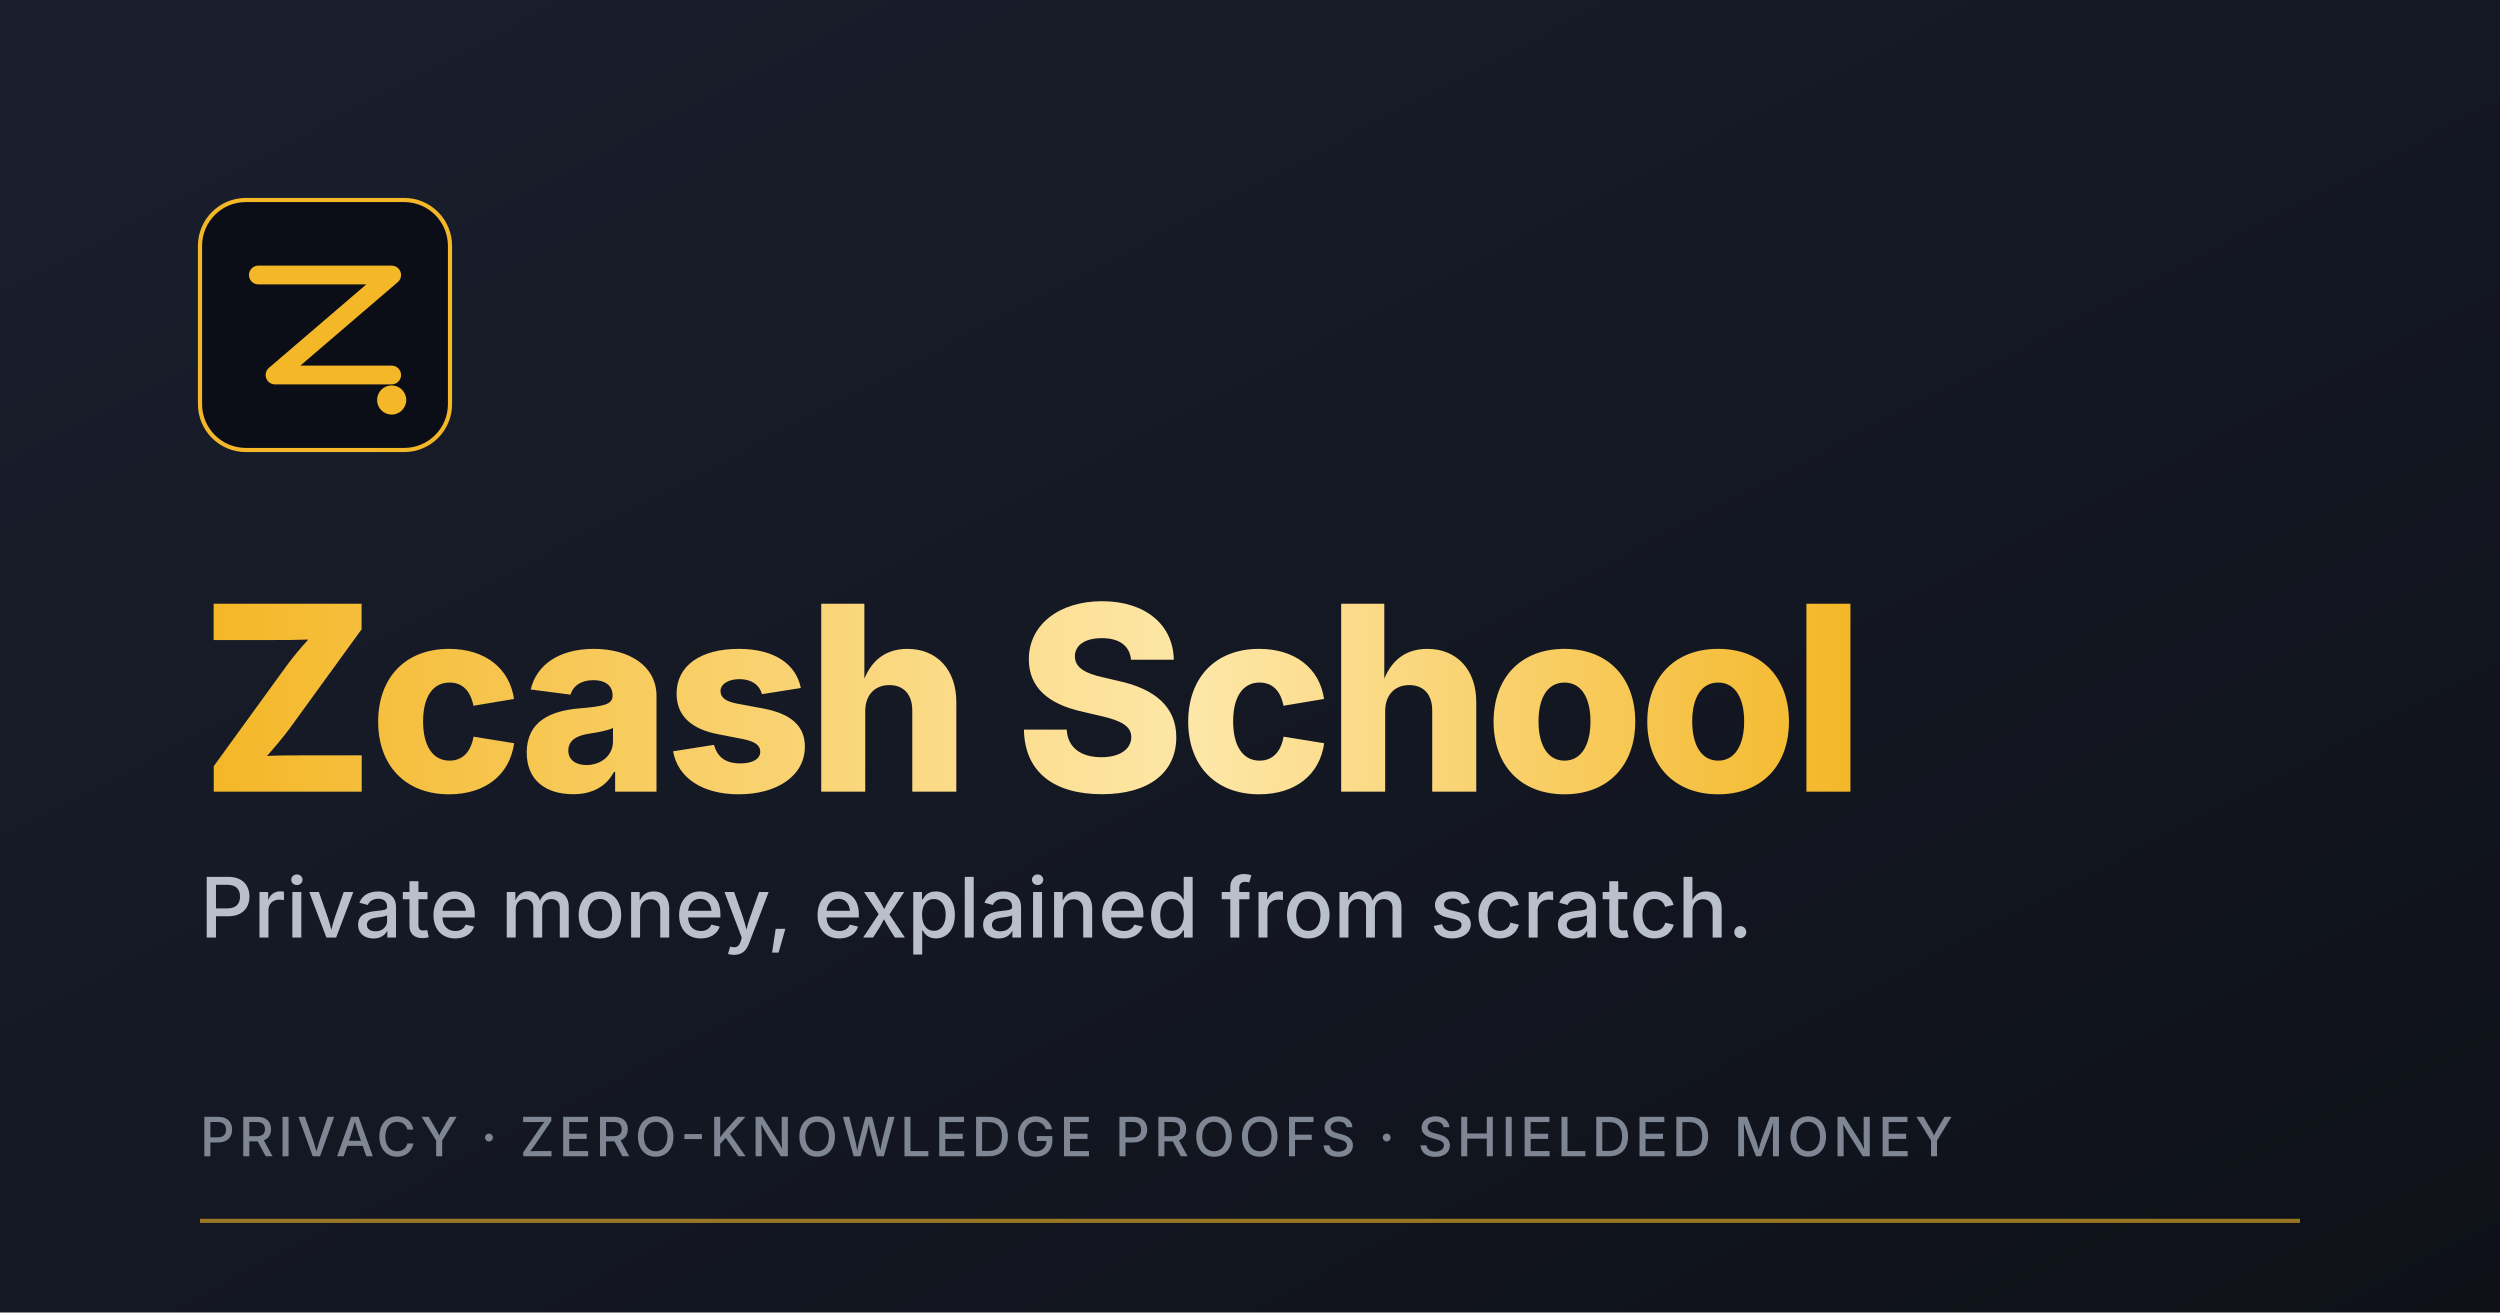
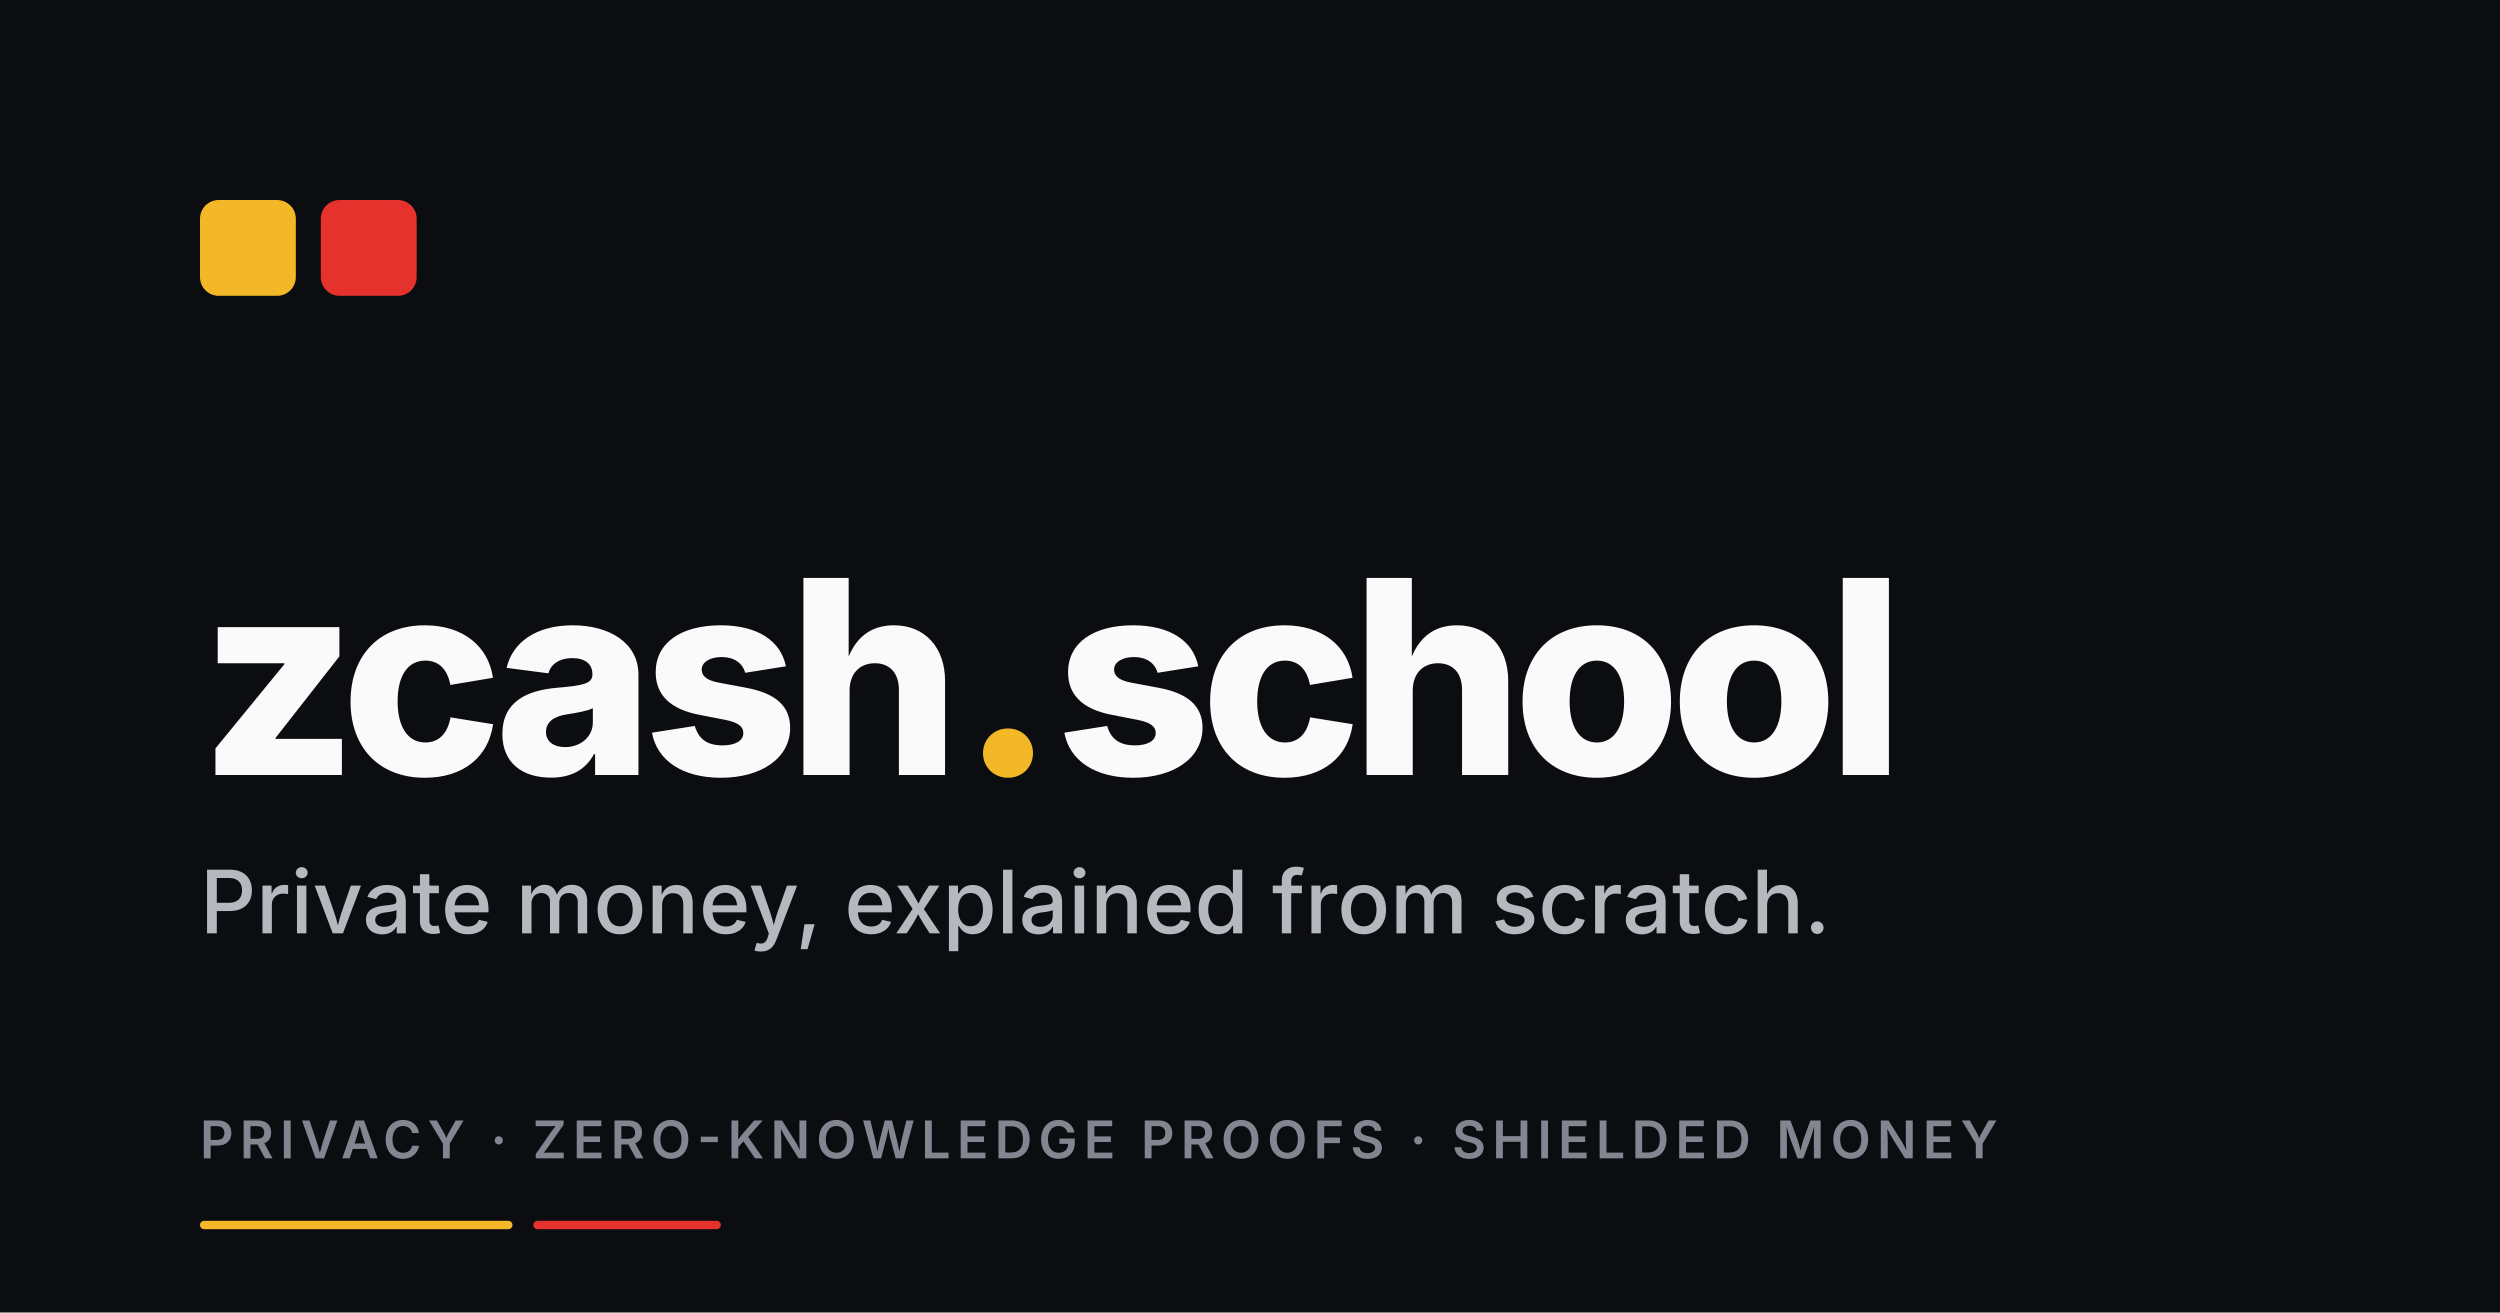
- <svg xmlns="http://www.w3.org/2000/svg" viewBox="0 0 1200 630" role="img" aria-label="Zcash School — Private money, explained from scratch.">
-   <defs>
-     <linearGradient id="bg" x1="0" y1="0" x2="1" y2="1">
-       <stop offset="0%" stop-color="#1A1F2E" />
-       <stop offset="100%" stop-color="#0e1118" />
-     </linearGradient>
-     <linearGradient id="goldGrad" x1="0" y1="0" x2="1" y2="0">
-       <stop offset="0%" stop-color="#F4B728" />
-       <stop offset="60%" stop-color="#fde7a8" />
-       <stop offset="100%" stop-color="#F4B728" />
-     </linearGradient>
-   </defs>
-   <rect width="1200" height="630" fill="url(#bg)" />
+ <svg xmlns="http://www.w3.org/2000/svg" viewBox="0 0 1200 630" role="img" aria-label="zcash.school — Private money, explained from scratch.">
+   <rect width="1200" height="630" fill="#0C0D10" />
  <g transform="translate(96 96)">
-     <rect width="120" height="120" rx="22" fill="#0b0e16" stroke="#F4B728" stroke-width="2" />
-     <path d="M28 36 H92 L36 84 H92" stroke="#F4B728" stroke-width="9" stroke-linecap="round" stroke-linejoin="round" fill="none" />
-     <circle cx="92" cy="96" r="7" fill="#F4B728" />
+     <rect x="0" y="0" width="46" height="46" rx="9" fill="#F4B728" />
+     <rect x="58" y="0" width="46" height="46" rx="9" fill="#E5322D" />
  </g>
-   <text x="96" y="380" font-family="Inter, system-ui, -apple-system, Segoe UI, Roboto, sans-serif" font-size="124" font-weight="800" letter-spacing="-3" fill="url(#goldGrad)">Zcash School</text>
-   <text x="96" y="450" font-family="Inter, system-ui, -apple-system, Segoe UI, Roboto, sans-serif" font-size="40" font-weight="500" fill="#b9c0cc">Private money, explained from scratch.</text>
-   <text x="96" y="555" font-family="Inter, system-ui, -apple-system, Segoe UI, Roboto, sans-serif" font-size="26" font-weight="500" fill="#7e8593" letter-spacing="2">PRIVACY · ZERO-KNOWLEDGE PROOFS · SHIELDED MONEY</text>
-   <rect x="96" y="585" width="1008" height="2" fill="#F4B728" opacity="0.6" />
+   <text x="96" y="372" font-family="Inter, system-ui, -apple-system, Segoe UI, Roboto, sans-serif" font-size="130" font-weight="820" letter-spacing="-5" fill="#FAFAFB">zcash<tspan fill="#F4B728">.</tspan>school</text>
+   <text x="96" y="448" font-family="Inter, system-ui, -apple-system, Segoe UI, Roboto, sans-serif" font-size="42" font-weight="500" fill="#b6b8c0">Private money, explained from scratch.</text>
+   <text x="96" y="556" font-family="Inter, system-ui, -apple-system, Segoe UI, Roboto, sans-serif" font-size="25" font-weight="600" fill="#828690" letter-spacing="3">PRIVACY · ZERO-KNOWLEDGE PROOFS · SHIELDED MONEY</text>
+   <rect x="96" y="586" width="150" height="4" rx="2" fill="#F4B728" />
+   <rect x="256" y="586" width="90" height="4" rx="2" fill="#E5322D" />
</svg>
